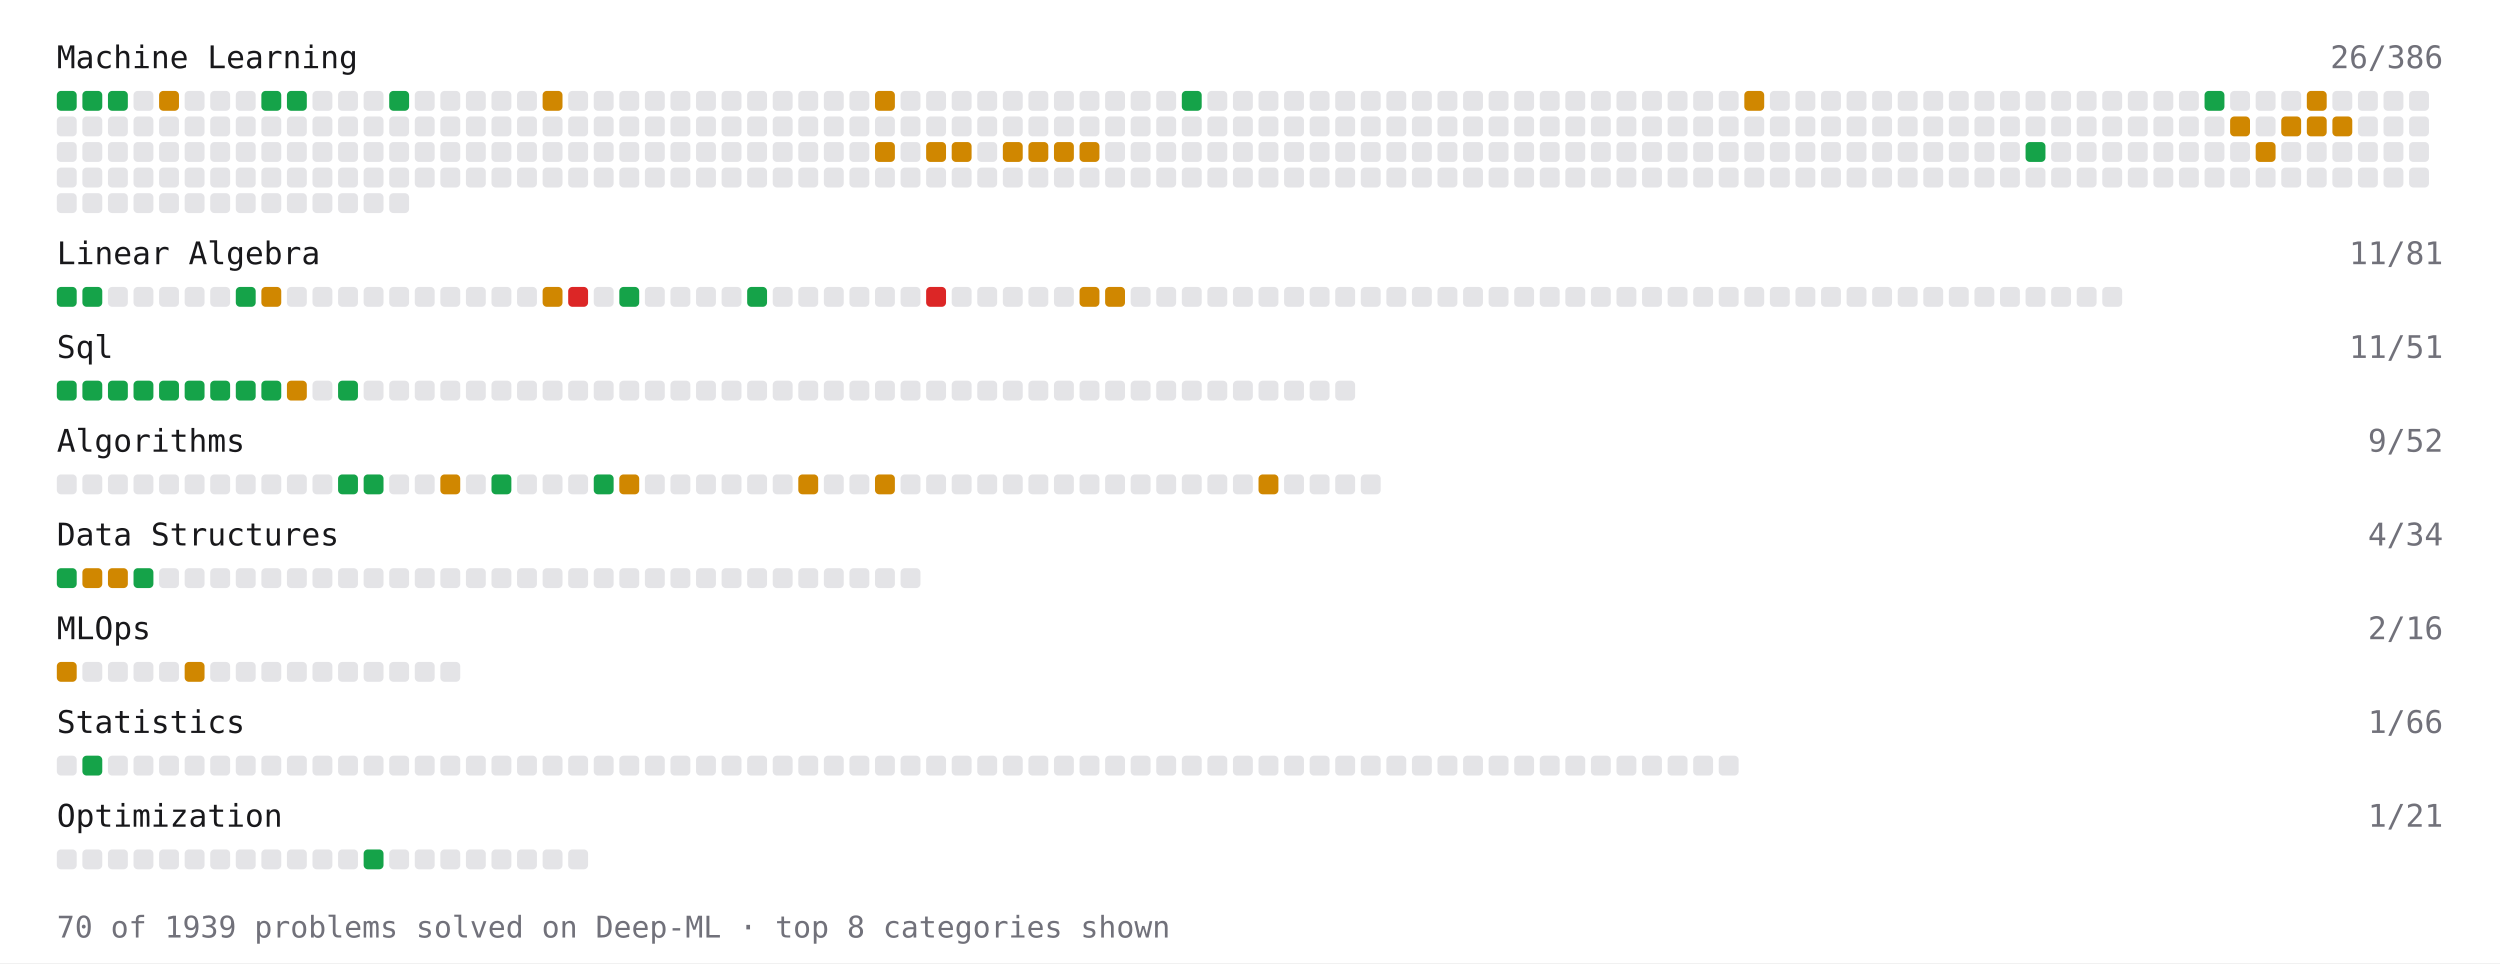
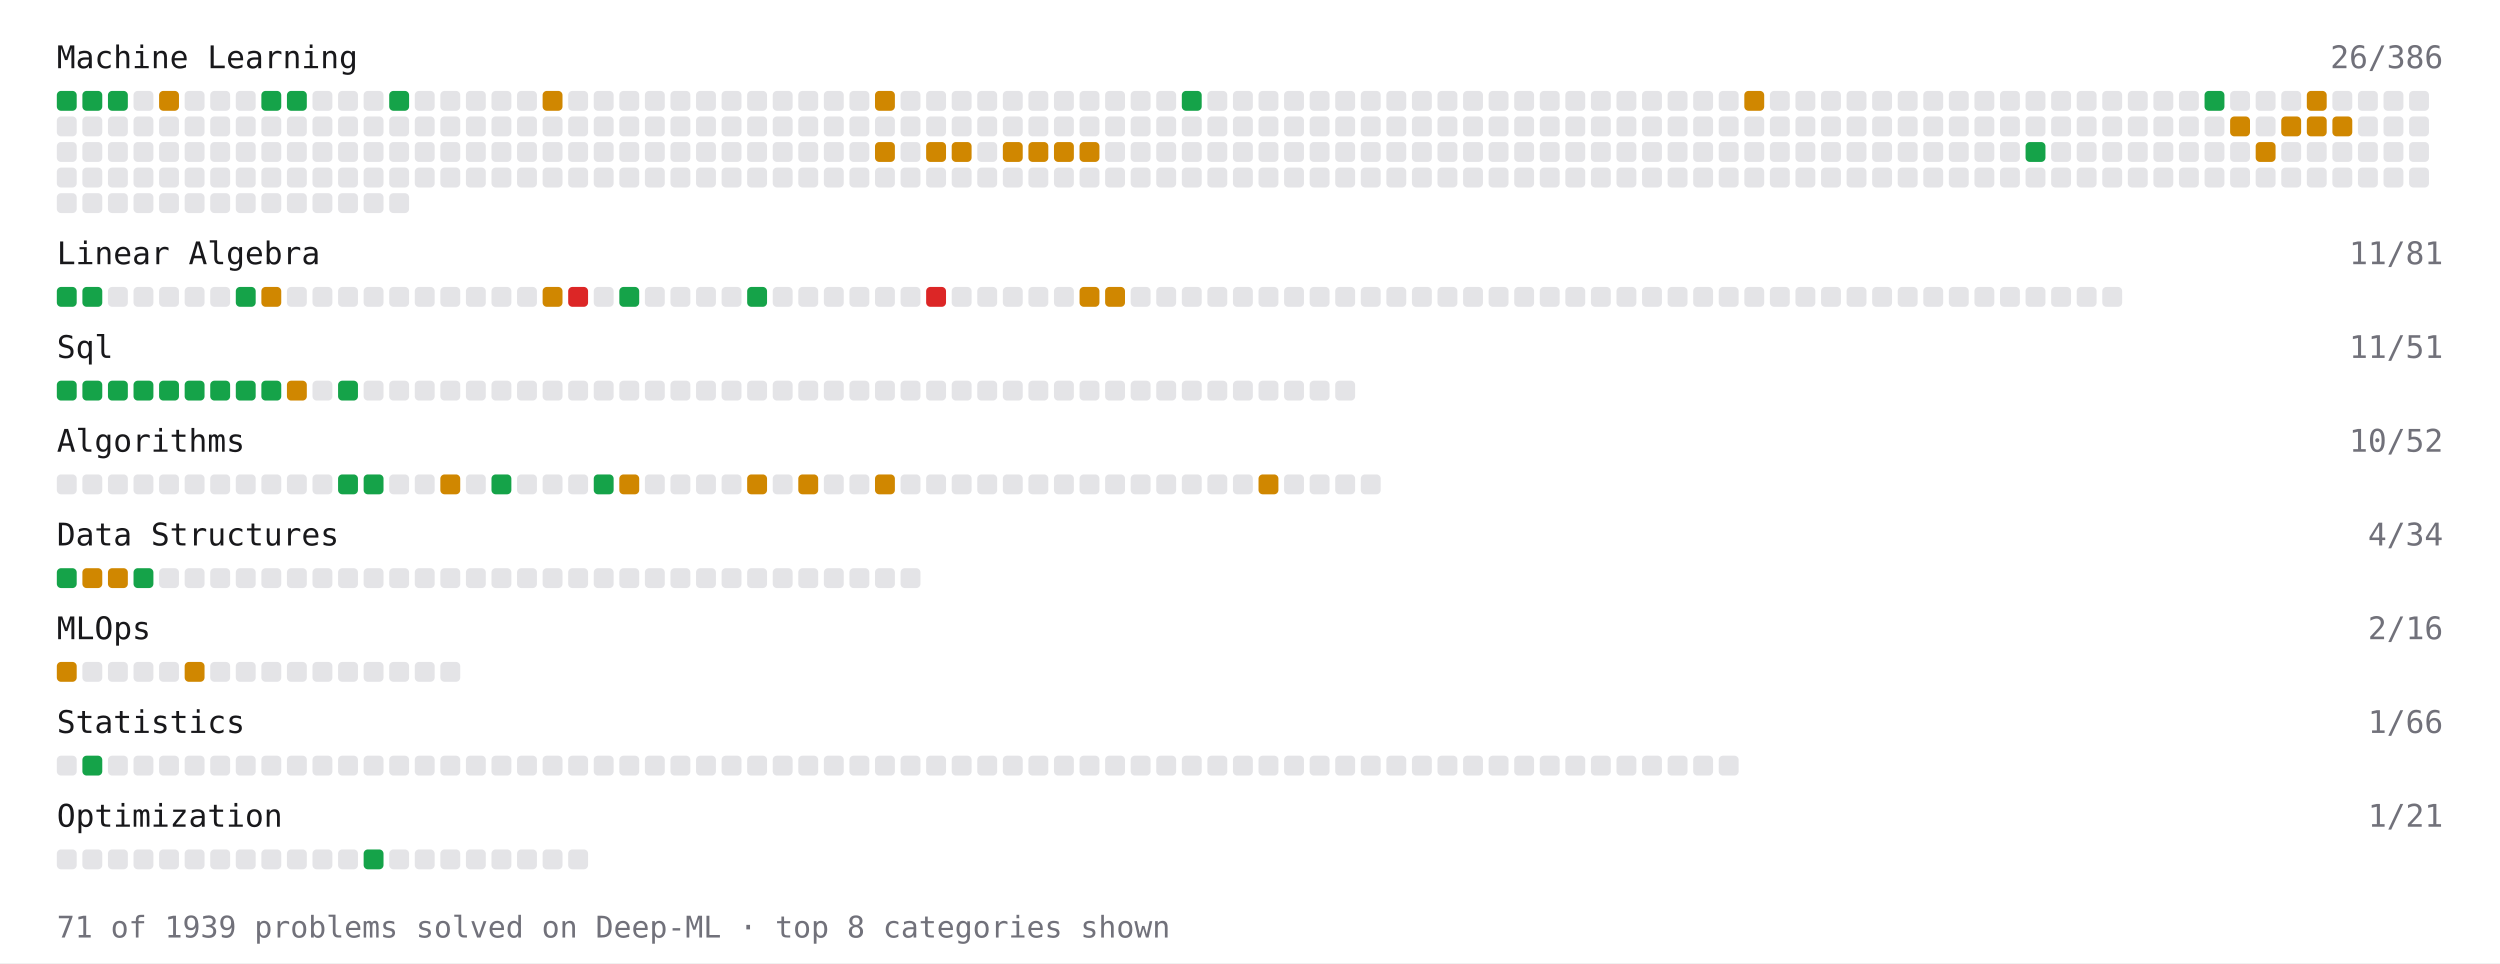
- <svg xmlns="http://www.w3.org/2000/svg" width="880" height="339" viewBox="0 0 880 339" role="img" aria-label="Deep-ML coverage: 70 of 1939 problems solved">
+ <svg xmlns="http://www.w3.org/2000/svg" width="880" height="339" viewBox="0 0 880 339" role="img" aria-label="Deep-ML coverage: 71 of 1939 problems solved">
  <style>
  .bg{fill:#ffffff}.tx{fill:#18181b}.dim{fill:#71717a}.none{fill:#e4e4e7}
  .e{fill:#15a349}.m{fill:#d08700}.h{fill:#dc2626}.u{fill:#a1a1aa}
  @media (prefers-color-scheme:dark){
    .bg{fill:#0b0b0d}.tx{fill:#fafafa}.dim{fill:#8b8b95}.none{fill:#26262b}
    .e{fill:#34d27b}.m{fill:#f5b13d}.h{fill:#f76d6d}.u{fill:#5c5c66}
  }
</style>
  <rect width="880" height="339" class="bg" />
  <text x="20" y="24" class="tx" font-size="11" font-family="ui-monospace,monospace">Machine Learning</text>
  <text x="860" y="24" class="dim" font-size="11" text-anchor="end" font-family="ui-monospace,monospace">26/386</text>
  <rect x="20" y="32" width="7" height="7" rx="1.5" class="e" />
  <rect x="29" y="32" width="7" height="7" rx="1.5" class="e" />
  <rect x="38" y="32" width="7" height="7" rx="1.5" class="e" />
  <rect x="47" y="32" width="7" height="7" rx="1.5" class="none" />
  <rect x="56" y="32" width="7" height="7" rx="1.5" class="m" />
  <rect x="65" y="32" width="7" height="7" rx="1.5" class="none" />
  <rect x="74" y="32" width="7" height="7" rx="1.5" class="none" />
  <rect x="83" y="32" width="7" height="7" rx="1.5" class="none" />
  <rect x="92" y="32" width="7" height="7" rx="1.5" class="e" />
  <rect x="101" y="32" width="7" height="7" rx="1.5" class="e" />
  <rect x="110" y="32" width="7" height="7" rx="1.5" class="none" />
  <rect x="119" y="32" width="7" height="7" rx="1.5" class="none" />
  <rect x="128" y="32" width="7" height="7" rx="1.5" class="none" />
  <rect x="137" y="32" width="7" height="7" rx="1.5" class="e" />
  <rect x="146" y="32" width="7" height="7" rx="1.5" class="none" />
  <rect x="155" y="32" width="7" height="7" rx="1.5" class="none" />
  <rect x="164" y="32" width="7" height="7" rx="1.5" class="none" />
  <rect x="173" y="32" width="7" height="7" rx="1.5" class="none" />
  <rect x="182" y="32" width="7" height="7" rx="1.5" class="none" />
  <rect x="191" y="32" width="7" height="7" rx="1.5" class="m" />
  <rect x="200" y="32" width="7" height="7" rx="1.5" class="none" />
  <rect x="209" y="32" width="7" height="7" rx="1.5" class="none" />
  <rect x="218" y="32" width="7" height="7" rx="1.5" class="none" />
  <rect x="227" y="32" width="7" height="7" rx="1.5" class="none" />
  <rect x="236" y="32" width="7" height="7" rx="1.5" class="none" />
  <rect x="245" y="32" width="7" height="7" rx="1.5" class="none" />
  <rect x="254" y="32" width="7" height="7" rx="1.5" class="none" />
  <rect x="263" y="32" width="7" height="7" rx="1.5" class="none" />
  <rect x="272" y="32" width="7" height="7" rx="1.5" class="none" />
  <rect x="281" y="32" width="7" height="7" rx="1.5" class="none" />
  <rect x="290" y="32" width="7" height="7" rx="1.5" class="none" />
  <rect x="299" y="32" width="7" height="7" rx="1.5" class="none" />
  <rect x="308" y="32" width="7" height="7" rx="1.5" class="m" />
  <rect x="317" y="32" width="7" height="7" rx="1.5" class="none" />
  <rect x="326" y="32" width="7" height="7" rx="1.5" class="none" />
  <rect x="335" y="32" width="7" height="7" rx="1.5" class="none" />
  <rect x="344" y="32" width="7" height="7" rx="1.5" class="none" />
  <rect x="353" y="32" width="7" height="7" rx="1.5" class="none" />
  <rect x="362" y="32" width="7" height="7" rx="1.5" class="none" />
  <rect x="371" y="32" width="7" height="7" rx="1.5" class="none" />
  <rect x="380" y="32" width="7" height="7" rx="1.5" class="none" />
  <rect x="389" y="32" width="7" height="7" rx="1.5" class="none" />
  <rect x="398" y="32" width="7" height="7" rx="1.5" class="none" />
  <rect x="407" y="32" width="7" height="7" rx="1.5" class="none" />
  <rect x="416" y="32" width="7" height="7" rx="1.5" class="e" />
  <rect x="425" y="32" width="7" height="7" rx="1.5" class="none" />
  <rect x="434" y="32" width="7" height="7" rx="1.5" class="none" />
  <rect x="443" y="32" width="7" height="7" rx="1.5" class="none" />
  <rect x="452" y="32" width="7" height="7" rx="1.5" class="none" />
  <rect x="461" y="32" width="7" height="7" rx="1.5" class="none" />
  <rect x="470" y="32" width="7" height="7" rx="1.5" class="none" />
  <rect x="479" y="32" width="7" height="7" rx="1.5" class="none" />
  <rect x="488" y="32" width="7" height="7" rx="1.5" class="none" />
  <rect x="497" y="32" width="7" height="7" rx="1.5" class="none" />
  <rect x="506" y="32" width="7" height="7" rx="1.5" class="none" />
  <rect x="515" y="32" width="7" height="7" rx="1.5" class="none" />
  <rect x="524" y="32" width="7" height="7" rx="1.5" class="none" />
  <rect x="533" y="32" width="7" height="7" rx="1.5" class="none" />
  <rect x="542" y="32" width="7" height="7" rx="1.5" class="none" />
  <rect x="551" y="32" width="7" height="7" rx="1.5" class="none" />
  <rect x="560" y="32" width="7" height="7" rx="1.5" class="none" />
  <rect x="569" y="32" width="7" height="7" rx="1.5" class="none" />
  <rect x="578" y="32" width="7" height="7" rx="1.5" class="none" />
  <rect x="587" y="32" width="7" height="7" rx="1.5" class="none" />
  <rect x="596" y="32" width="7" height="7" rx="1.5" class="none" />
  <rect x="605" y="32" width="7" height="7" rx="1.5" class="none" />
  <rect x="614" y="32" width="7" height="7" rx="1.5" class="m" />
  <rect x="623" y="32" width="7" height="7" rx="1.5" class="none" />
  <rect x="632" y="32" width="7" height="7" rx="1.5" class="none" />
  <rect x="641" y="32" width="7" height="7" rx="1.5" class="none" />
  <rect x="650" y="32" width="7" height="7" rx="1.5" class="none" />
  <rect x="659" y="32" width="7" height="7" rx="1.5" class="none" />
  <rect x="668" y="32" width="7" height="7" rx="1.5" class="none" />
  <rect x="677" y="32" width="7" height="7" rx="1.5" class="none" />
  <rect x="686" y="32" width="7" height="7" rx="1.5" class="none" />
  <rect x="695" y="32" width="7" height="7" rx="1.5" class="none" />
  <rect x="704" y="32" width="7" height="7" rx="1.5" class="none" />
  <rect x="713" y="32" width="7" height="7" rx="1.5" class="none" />
  <rect x="722" y="32" width="7" height="7" rx="1.5" class="none" />
  <rect x="731" y="32" width="7" height="7" rx="1.5" class="none" />
  <rect x="740" y="32" width="7" height="7" rx="1.5" class="none" />
  <rect x="749" y="32" width="7" height="7" rx="1.5" class="none" />
  <rect x="758" y="32" width="7" height="7" rx="1.5" class="none" />
  <rect x="767" y="32" width="7" height="7" rx="1.5" class="none" />
  <rect x="776" y="32" width="7" height="7" rx="1.5" class="e" />
  <rect x="785" y="32" width="7" height="7" rx="1.5" class="none" />
  <rect x="794" y="32" width="7" height="7" rx="1.5" class="none" />
  <rect x="803" y="32" width="7" height="7" rx="1.5" class="none" />
  <rect x="812" y="32" width="7" height="7" rx="1.5" class="m" />
  <rect x="821" y="32" width="7" height="7" rx="1.5" class="none" />
  <rect x="830" y="32" width="7" height="7" rx="1.5" class="none" />
  <rect x="839" y="32" width="7" height="7" rx="1.5" class="none" />
  <rect x="848" y="32" width="7" height="7" rx="1.5" class="none" />
  <rect x="20" y="41" width="7" height="7" rx="1.5" class="none" />
  <rect x="29" y="41" width="7" height="7" rx="1.5" class="none" />
  <rect x="38" y="41" width="7" height="7" rx="1.5" class="none" />
  <rect x="47" y="41" width="7" height="7" rx="1.5" class="none" />
  <rect x="56" y="41" width="7" height="7" rx="1.5" class="none" />
  <rect x="65" y="41" width="7" height="7" rx="1.5" class="none" />
  <rect x="74" y="41" width="7" height="7" rx="1.5" class="none" />
  <rect x="83" y="41" width="7" height="7" rx="1.5" class="none" />
  <rect x="92" y="41" width="7" height="7" rx="1.5" class="none" />
  <rect x="101" y="41" width="7" height="7" rx="1.5" class="none" />
  <rect x="110" y="41" width="7" height="7" rx="1.5" class="none" />
  <rect x="119" y="41" width="7" height="7" rx="1.5" class="none" />
  <rect x="128" y="41" width="7" height="7" rx="1.5" class="none" />
  <rect x="137" y="41" width="7" height="7" rx="1.5" class="none" />
  <rect x="146" y="41" width="7" height="7" rx="1.5" class="none" />
  <rect x="155" y="41" width="7" height="7" rx="1.5" class="none" />
  <rect x="164" y="41" width="7" height="7" rx="1.5" class="none" />
  <rect x="173" y="41" width="7" height="7" rx="1.5" class="none" />
  <rect x="182" y="41" width="7" height="7" rx="1.5" class="none" />
  <rect x="191" y="41" width="7" height="7" rx="1.5" class="none" />
  <rect x="200" y="41" width="7" height="7" rx="1.5" class="none" />
  <rect x="209" y="41" width="7" height="7" rx="1.5" class="none" />
  <rect x="218" y="41" width="7" height="7" rx="1.5" class="none" />
  <rect x="227" y="41" width="7" height="7" rx="1.5" class="none" />
  <rect x="236" y="41" width="7" height="7" rx="1.5" class="none" />
  <rect x="245" y="41" width="7" height="7" rx="1.5" class="none" />
  <rect x="254" y="41" width="7" height="7" rx="1.5" class="none" />
  <rect x="263" y="41" width="7" height="7" rx="1.5" class="none" />
  <rect x="272" y="41" width="7" height="7" rx="1.5" class="none" />
  <rect x="281" y="41" width="7" height="7" rx="1.5" class="none" />
  <rect x="290" y="41" width="7" height="7" rx="1.5" class="none" />
  <rect x="299" y="41" width="7" height="7" rx="1.5" class="none" />
  <rect x="308" y="41" width="7" height="7" rx="1.5" class="none" />
  <rect x="317" y="41" width="7" height="7" rx="1.5" class="none" />
  <rect x="326" y="41" width="7" height="7" rx="1.5" class="none" />
  <rect x="335" y="41" width="7" height="7" rx="1.5" class="none" />
  <rect x="344" y="41" width="7" height="7" rx="1.5" class="none" />
  <rect x="353" y="41" width="7" height="7" rx="1.5" class="none" />
  <rect x="362" y="41" width="7" height="7" rx="1.5" class="none" />
  <rect x="371" y="41" width="7" height="7" rx="1.5" class="none" />
  <rect x="380" y="41" width="7" height="7" rx="1.5" class="none" />
  <rect x="389" y="41" width="7" height="7" rx="1.5" class="none" />
  <rect x="398" y="41" width="7" height="7" rx="1.5" class="none" />
  <rect x="407" y="41" width="7" height="7" rx="1.5" class="none" />
  <rect x="416" y="41" width="7" height="7" rx="1.5" class="none" />
  <rect x="425" y="41" width="7" height="7" rx="1.5" class="none" />
  <rect x="434" y="41" width="7" height="7" rx="1.5" class="none" />
  <rect x="443" y="41" width="7" height="7" rx="1.5" class="none" />
  <rect x="452" y="41" width="7" height="7" rx="1.5" class="none" />
  <rect x="461" y="41" width="7" height="7" rx="1.5" class="none" />
  <rect x="470" y="41" width="7" height="7" rx="1.5" class="none" />
  <rect x="479" y="41" width="7" height="7" rx="1.5" class="none" />
  <rect x="488" y="41" width="7" height="7" rx="1.5" class="none" />
  <rect x="497" y="41" width="7" height="7" rx="1.5" class="none" />
  <rect x="506" y="41" width="7" height="7" rx="1.5" class="none" />
  <rect x="515" y="41" width="7" height="7" rx="1.5" class="none" />
  <rect x="524" y="41" width="7" height="7" rx="1.5" class="none" />
  <rect x="533" y="41" width="7" height="7" rx="1.5" class="none" />
  <rect x="542" y="41" width="7" height="7" rx="1.5" class="none" />
  <rect x="551" y="41" width="7" height="7" rx="1.5" class="none" />
  <rect x="560" y="41" width="7" height="7" rx="1.5" class="none" />
  <rect x="569" y="41" width="7" height="7" rx="1.5" class="none" />
  <rect x="578" y="41" width="7" height="7" rx="1.5" class="none" />
  <rect x="587" y="41" width="7" height="7" rx="1.5" class="none" />
  <rect x="596" y="41" width="7" height="7" rx="1.5" class="none" />
  <rect x="605" y="41" width="7" height="7" rx="1.5" class="none" />
  <rect x="614" y="41" width="7" height="7" rx="1.5" class="none" />
  <rect x="623" y="41" width="7" height="7" rx="1.5" class="none" />
  <rect x="632" y="41" width="7" height="7" rx="1.5" class="none" />
  <rect x="641" y="41" width="7" height="7" rx="1.5" class="none" />
  <rect x="650" y="41" width="7" height="7" rx="1.5" class="none" />
  <rect x="659" y="41" width="7" height="7" rx="1.5" class="none" />
  <rect x="668" y="41" width="7" height="7" rx="1.5" class="none" />
  <rect x="677" y="41" width="7" height="7" rx="1.5" class="none" />
  <rect x="686" y="41" width="7" height="7" rx="1.5" class="none" />
  <rect x="695" y="41" width="7" height="7" rx="1.5" class="none" />
  <rect x="704" y="41" width="7" height="7" rx="1.5" class="none" />
  <rect x="713" y="41" width="7" height="7" rx="1.5" class="none" />
  <rect x="722" y="41" width="7" height="7" rx="1.5" class="none" />
  <rect x="731" y="41" width="7" height="7" rx="1.5" class="none" />
  <rect x="740" y="41" width="7" height="7" rx="1.5" class="none" />
  <rect x="749" y="41" width="7" height="7" rx="1.5" class="none" />
  <rect x="758" y="41" width="7" height="7" rx="1.5" class="none" />
  <rect x="767" y="41" width="7" height="7" rx="1.5" class="none" />
  <rect x="776" y="41" width="7" height="7" rx="1.5" class="none" />
  <rect x="785" y="41" width="7" height="7" rx="1.5" class="m" />
  <rect x="794" y="41" width="7" height="7" rx="1.5" class="none" />
  <rect x="803" y="41" width="7" height="7" rx="1.5" class="m" />
  <rect x="812" y="41" width="7" height="7" rx="1.5" class="m" />
  <rect x="821" y="41" width="7" height="7" rx="1.5" class="m" />
  <rect x="830" y="41" width="7" height="7" rx="1.5" class="none" />
  <rect x="839" y="41" width="7" height="7" rx="1.5" class="none" />
  <rect x="848" y="41" width="7" height="7" rx="1.5" class="none" />
  <rect x="20" y="50" width="7" height="7" rx="1.5" class="none" />
  <rect x="29" y="50" width="7" height="7" rx="1.5" class="none" />
  <rect x="38" y="50" width="7" height="7" rx="1.5" class="none" />
  <rect x="47" y="50" width="7" height="7" rx="1.5" class="none" />
  <rect x="56" y="50" width="7" height="7" rx="1.5" class="none" />
  <rect x="65" y="50" width="7" height="7" rx="1.5" class="none" />
  <rect x="74" y="50" width="7" height="7" rx="1.5" class="none" />
  <rect x="83" y="50" width="7" height="7" rx="1.5" class="none" />
  <rect x="92" y="50" width="7" height="7" rx="1.5" class="none" />
  <rect x="101" y="50" width="7" height="7" rx="1.5" class="none" />
  <rect x="110" y="50" width="7" height="7" rx="1.5" class="none" />
  <rect x="119" y="50" width="7" height="7" rx="1.5" class="none" />
  <rect x="128" y="50" width="7" height="7" rx="1.5" class="none" />
  <rect x="137" y="50" width="7" height="7" rx="1.5" class="none" />
  <rect x="146" y="50" width="7" height="7" rx="1.5" class="none" />
  <rect x="155" y="50" width="7" height="7" rx="1.5" class="none" />
  <rect x="164" y="50" width="7" height="7" rx="1.5" class="none" />
  <rect x="173" y="50" width="7" height="7" rx="1.5" class="none" />
  <rect x="182" y="50" width="7" height="7" rx="1.5" class="none" />
  <rect x="191" y="50" width="7" height="7" rx="1.5" class="none" />
  <rect x="200" y="50" width="7" height="7" rx="1.5" class="none" />
  <rect x="209" y="50" width="7" height="7" rx="1.5" class="none" />
  <rect x="218" y="50" width="7" height="7" rx="1.5" class="none" />
  <rect x="227" y="50" width="7" height="7" rx="1.5" class="none" />
  <rect x="236" y="50" width="7" height="7" rx="1.5" class="none" />
  <rect x="245" y="50" width="7" height="7" rx="1.5" class="none" />
  <rect x="254" y="50" width="7" height="7" rx="1.5" class="none" />
  <rect x="263" y="50" width="7" height="7" rx="1.5" class="none" />
  <rect x="272" y="50" width="7" height="7" rx="1.5" class="none" />
  <rect x="281" y="50" width="7" height="7" rx="1.5" class="none" />
  <rect x="290" y="50" width="7" height="7" rx="1.5" class="none" />
  <rect x="299" y="50" width="7" height="7" rx="1.5" class="none" />
  <rect x="308" y="50" width="7" height="7" rx="1.5" class="m" />
  <rect x="317" y="50" width="7" height="7" rx="1.5" class="none" />
  <rect x="326" y="50" width="7" height="7" rx="1.5" class="m" />
  <rect x="335" y="50" width="7" height="7" rx="1.5" class="m" />
  <rect x="344" y="50" width="7" height="7" rx="1.5" class="none" />
  <rect x="353" y="50" width="7" height="7" rx="1.5" class="m" />
  <rect x="362" y="50" width="7" height="7" rx="1.5" class="m" />
  <rect x="371" y="50" width="7" height="7" rx="1.5" class="m" />
  <rect x="380" y="50" width="7" height="7" rx="1.5" class="m" />
  <rect x="389" y="50" width="7" height="7" rx="1.5" class="none" />
  <rect x="398" y="50" width="7" height="7" rx="1.5" class="none" />
  <rect x="407" y="50" width="7" height="7" rx="1.5" class="none" />
  <rect x="416" y="50" width="7" height="7" rx="1.5" class="none" />
  <rect x="425" y="50" width="7" height="7" rx="1.5" class="none" />
  <rect x="434" y="50" width="7" height="7" rx="1.5" class="none" />
  <rect x="443" y="50" width="7" height="7" rx="1.5" class="none" />
  <rect x="452" y="50" width="7" height="7" rx="1.5" class="none" />
  <rect x="461" y="50" width="7" height="7" rx="1.5" class="none" />
  <rect x="470" y="50" width="7" height="7" rx="1.5" class="none" />
  <rect x="479" y="50" width="7" height="7" rx="1.5" class="none" />
  <rect x="488" y="50" width="7" height="7" rx="1.5" class="none" />
  <rect x="497" y="50" width="7" height="7" rx="1.5" class="none" />
  <rect x="506" y="50" width="7" height="7" rx="1.5" class="none" />
  <rect x="515" y="50" width="7" height="7" rx="1.5" class="none" />
  <rect x="524" y="50" width="7" height="7" rx="1.5" class="none" />
  <rect x="533" y="50" width="7" height="7" rx="1.5" class="none" />
  <rect x="542" y="50" width="7" height="7" rx="1.5" class="none" />
  <rect x="551" y="50" width="7" height="7" rx="1.5" class="none" />
  <rect x="560" y="50" width="7" height="7" rx="1.5" class="none" />
  <rect x="569" y="50" width="7" height="7" rx="1.5" class="none" />
  <rect x="578" y="50" width="7" height="7" rx="1.5" class="none" />
  <rect x="587" y="50" width="7" height="7" rx="1.5" class="none" />
  <rect x="596" y="50" width="7" height="7" rx="1.5" class="none" />
  <rect x="605" y="50" width="7" height="7" rx="1.5" class="none" />
  <rect x="614" y="50" width="7" height="7" rx="1.5" class="none" />
  <rect x="623" y="50" width="7" height="7" rx="1.5" class="none" />
  <rect x="632" y="50" width="7" height="7" rx="1.5" class="none" />
  <rect x="641" y="50" width="7" height="7" rx="1.5" class="none" />
  <rect x="650" y="50" width="7" height="7" rx="1.5" class="none" />
  <rect x="659" y="50" width="7" height="7" rx="1.5" class="none" />
  <rect x="668" y="50" width="7" height="7" rx="1.5" class="none" />
  <rect x="677" y="50" width="7" height="7" rx="1.5" class="none" />
  <rect x="686" y="50" width="7" height="7" rx="1.5" class="none" />
  <rect x="695" y="50" width="7" height="7" rx="1.5" class="none" />
  <rect x="704" y="50" width="7" height="7" rx="1.5" class="none" />
  <rect x="713" y="50" width="7" height="7" rx="1.5" class="e" />
  <rect x="722" y="50" width="7" height="7" rx="1.5" class="none" />
  <rect x="731" y="50" width="7" height="7" rx="1.5" class="none" />
  <rect x="740" y="50" width="7" height="7" rx="1.5" class="none" />
  <rect x="749" y="50" width="7" height="7" rx="1.5" class="none" />
  <rect x="758" y="50" width="7" height="7" rx="1.5" class="none" />
  <rect x="767" y="50" width="7" height="7" rx="1.5" class="none" />
  <rect x="776" y="50" width="7" height="7" rx="1.5" class="none" />
  <rect x="785" y="50" width="7" height="7" rx="1.5" class="none" />
  <rect x="794" y="50" width="7" height="7" rx="1.5" class="m" />
  <rect x="803" y="50" width="7" height="7" rx="1.5" class="none" />
  <rect x="812" y="50" width="7" height="7" rx="1.5" class="none" />
  <rect x="821" y="50" width="7" height="7" rx="1.5" class="none" />
  <rect x="830" y="50" width="7" height="7" rx="1.5" class="none" />
  <rect x="839" y="50" width="7" height="7" rx="1.5" class="none" />
  <rect x="848" y="50" width="7" height="7" rx="1.5" class="none" />
  <rect x="20" y="59" width="7" height="7" rx="1.5" class="none" />
  <rect x="29" y="59" width="7" height="7" rx="1.5" class="none" />
  <rect x="38" y="59" width="7" height="7" rx="1.5" class="none" />
  <rect x="47" y="59" width="7" height="7" rx="1.5" class="none" />
  <rect x="56" y="59" width="7" height="7" rx="1.5" class="none" />
  <rect x="65" y="59" width="7" height="7" rx="1.5" class="none" />
  <rect x="74" y="59" width="7" height="7" rx="1.5" class="none" />
  <rect x="83" y="59" width="7" height="7" rx="1.5" class="none" />
  <rect x="92" y="59" width="7" height="7" rx="1.5" class="none" />
  <rect x="101" y="59" width="7" height="7" rx="1.5" class="none" />
  <rect x="110" y="59" width="7" height="7" rx="1.5" class="none" />
  <rect x="119" y="59" width="7" height="7" rx="1.5" class="none" />
  <rect x="128" y="59" width="7" height="7" rx="1.5" class="none" />
  <rect x="137" y="59" width="7" height="7" rx="1.5" class="none" />
  <rect x="146" y="59" width="7" height="7" rx="1.5" class="none" />
  <rect x="155" y="59" width="7" height="7" rx="1.5" class="none" />
  <rect x="164" y="59" width="7" height="7" rx="1.5" class="none" />
  <rect x="173" y="59" width="7" height="7" rx="1.5" class="none" />
  <rect x="182" y="59" width="7" height="7" rx="1.5" class="none" />
  <rect x="191" y="59" width="7" height="7" rx="1.5" class="none" />
  <rect x="200" y="59" width="7" height="7" rx="1.5" class="none" />
  <rect x="209" y="59" width="7" height="7" rx="1.5" class="none" />
  <rect x="218" y="59" width="7" height="7" rx="1.5" class="none" />
  <rect x="227" y="59" width="7" height="7" rx="1.5" class="none" />
  <rect x="236" y="59" width="7" height="7" rx="1.5" class="none" />
  <rect x="245" y="59" width="7" height="7" rx="1.5" class="none" />
  <rect x="254" y="59" width="7" height="7" rx="1.5" class="none" />
  <rect x="263" y="59" width="7" height="7" rx="1.5" class="none" />
  <rect x="272" y="59" width="7" height="7" rx="1.5" class="none" />
  <rect x="281" y="59" width="7" height="7" rx="1.5" class="none" />
  <rect x="290" y="59" width="7" height="7" rx="1.5" class="none" />
  <rect x="299" y="59" width="7" height="7" rx="1.5" class="none" />
  <rect x="308" y="59" width="7" height="7" rx="1.5" class="none" />
  <rect x="317" y="59" width="7" height="7" rx="1.5" class="none" />
  <rect x="326" y="59" width="7" height="7" rx="1.5" class="none" />
  <rect x="335" y="59" width="7" height="7" rx="1.5" class="none" />
  <rect x="344" y="59" width="7" height="7" rx="1.5" class="none" />
  <rect x="353" y="59" width="7" height="7" rx="1.5" class="none" />
  <rect x="362" y="59" width="7" height="7" rx="1.5" class="none" />
  <rect x="371" y="59" width="7" height="7" rx="1.5" class="none" />
  <rect x="380" y="59" width="7" height="7" rx="1.5" class="none" />
  <rect x="389" y="59" width="7" height="7" rx="1.5" class="none" />
  <rect x="398" y="59" width="7" height="7" rx="1.5" class="none" />
  <rect x="407" y="59" width="7" height="7" rx="1.5" class="none" />
  <rect x="416" y="59" width="7" height="7" rx="1.5" class="none" />
  <rect x="425" y="59" width="7" height="7" rx="1.5" class="none" />
  <rect x="434" y="59" width="7" height="7" rx="1.5" class="none" />
  <rect x="443" y="59" width="7" height="7" rx="1.5" class="none" />
  <rect x="452" y="59" width="7" height="7" rx="1.5" class="none" />
  <rect x="461" y="59" width="7" height="7" rx="1.5" class="none" />
  <rect x="470" y="59" width="7" height="7" rx="1.5" class="none" />
  <rect x="479" y="59" width="7" height="7" rx="1.5" class="none" />
  <rect x="488" y="59" width="7" height="7" rx="1.5" class="none" />
  <rect x="497" y="59" width="7" height="7" rx="1.5" class="none" />
  <rect x="506" y="59" width="7" height="7" rx="1.5" class="none" />
  <rect x="515" y="59" width="7" height="7" rx="1.5" class="none" />
  <rect x="524" y="59" width="7" height="7" rx="1.5" class="none" />
  <rect x="533" y="59" width="7" height="7" rx="1.5" class="none" />
  <rect x="542" y="59" width="7" height="7" rx="1.5" class="none" />
  <rect x="551" y="59" width="7" height="7" rx="1.5" class="none" />
  <rect x="560" y="59" width="7" height="7" rx="1.5" class="none" />
  <rect x="569" y="59" width="7" height="7" rx="1.5" class="none" />
  <rect x="578" y="59" width="7" height="7" rx="1.5" class="none" />
  <rect x="587" y="59" width="7" height="7" rx="1.5" class="none" />
  <rect x="596" y="59" width="7" height="7" rx="1.5" class="none" />
  <rect x="605" y="59" width="7" height="7" rx="1.5" class="none" />
  <rect x="614" y="59" width="7" height="7" rx="1.5" class="none" />
  <rect x="623" y="59" width="7" height="7" rx="1.5" class="none" />
  <rect x="632" y="59" width="7" height="7" rx="1.5" class="none" />
  <rect x="641" y="59" width="7" height="7" rx="1.5" class="none" />
  <rect x="650" y="59" width="7" height="7" rx="1.5" class="none" />
  <rect x="659" y="59" width="7" height="7" rx="1.5" class="none" />
  <rect x="668" y="59" width="7" height="7" rx="1.5" class="none" />
  <rect x="677" y="59" width="7" height="7" rx="1.5" class="none" />
  <rect x="686" y="59" width="7" height="7" rx="1.5" class="none" />
  <rect x="695" y="59" width="7" height="7" rx="1.5" class="none" />
  <rect x="704" y="59" width="7" height="7" rx="1.5" class="none" />
  <rect x="713" y="59" width="7" height="7" rx="1.5" class="none" />
  <rect x="722" y="59" width="7" height="7" rx="1.5" class="none" />
  <rect x="731" y="59" width="7" height="7" rx="1.5" class="none" />
  <rect x="740" y="59" width="7" height="7" rx="1.5" class="none" />
  <rect x="749" y="59" width="7" height="7" rx="1.5" class="none" />
  <rect x="758" y="59" width="7" height="7" rx="1.5" class="none" />
  <rect x="767" y="59" width="7" height="7" rx="1.5" class="none" />
  <rect x="776" y="59" width="7" height="7" rx="1.5" class="none" />
  <rect x="785" y="59" width="7" height="7" rx="1.5" class="none" />
  <rect x="794" y="59" width="7" height="7" rx="1.5" class="none" />
  <rect x="803" y="59" width="7" height="7" rx="1.5" class="none" />
  <rect x="812" y="59" width="7" height="7" rx="1.5" class="none" />
  <rect x="821" y="59" width="7" height="7" rx="1.5" class="none" />
  <rect x="830" y="59" width="7" height="7" rx="1.5" class="none" />
  <rect x="839" y="59" width="7" height="7" rx="1.5" class="none" />
  <rect x="848" y="59" width="7" height="7" rx="1.5" class="none" />
  <rect x="20" y="68" width="7" height="7" rx="1.5" class="none" />
  <rect x="29" y="68" width="7" height="7" rx="1.5" class="none" />
  <rect x="38" y="68" width="7" height="7" rx="1.5" class="none" />
  <rect x="47" y="68" width="7" height="7" rx="1.5" class="none" />
  <rect x="56" y="68" width="7" height="7" rx="1.5" class="none" />
  <rect x="65" y="68" width="7" height="7" rx="1.5" class="none" />
  <rect x="74" y="68" width="7" height="7" rx="1.5" class="none" />
  <rect x="83" y="68" width="7" height="7" rx="1.5" class="none" />
  <rect x="92" y="68" width="7" height="7" rx="1.5" class="none" />
  <rect x="101" y="68" width="7" height="7" rx="1.5" class="none" />
  <rect x="110" y="68" width="7" height="7" rx="1.5" class="none" />
  <rect x="119" y="68" width="7" height="7" rx="1.5" class="none" />
  <rect x="128" y="68" width="7" height="7" rx="1.5" class="none" />
  <rect x="137" y="68" width="7" height="7" rx="1.5" class="none" />
  <text x="20" y="93" class="tx" font-size="11" font-family="ui-monospace,monospace">Linear Algebra</text>
  <text x="860" y="93" class="dim" font-size="11" text-anchor="end" font-family="ui-monospace,monospace">11/81</text>
  <rect x="20" y="101" width="7" height="7" rx="1.5" class="e" />
  <rect x="29" y="101" width="7" height="7" rx="1.5" class="e" />
  <rect x="38" y="101" width="7" height="7" rx="1.5" class="none" />
  <rect x="47" y="101" width="7" height="7" rx="1.5" class="none" />
  <rect x="56" y="101" width="7" height="7" rx="1.5" class="none" />
  <rect x="65" y="101" width="7" height="7" rx="1.5" class="none" />
  <rect x="74" y="101" width="7" height="7" rx="1.5" class="none" />
  <rect x="83" y="101" width="7" height="7" rx="1.5" class="e" />
  <rect x="92" y="101" width="7" height="7" rx="1.5" class="m" />
  <rect x="101" y="101" width="7" height="7" rx="1.5" class="none" />
  <rect x="110" y="101" width="7" height="7" rx="1.5" class="none" />
  <rect x="119" y="101" width="7" height="7" rx="1.5" class="none" />
  <rect x="128" y="101" width="7" height="7" rx="1.5" class="none" />
  <rect x="137" y="101" width="7" height="7" rx="1.5" class="none" />
  <rect x="146" y="101" width="7" height="7" rx="1.5" class="none" />
  <rect x="155" y="101" width="7" height="7" rx="1.5" class="none" />
  <rect x="164" y="101" width="7" height="7" rx="1.5" class="none" />
  <rect x="173" y="101" width="7" height="7" rx="1.5" class="none" />
  <rect x="182" y="101" width="7" height="7" rx="1.5" class="none" />
  <rect x="191" y="101" width="7" height="7" rx="1.5" class="m" />
  <rect x="200" y="101" width="7" height="7" rx="1.5" class="h" />
  <rect x="209" y="101" width="7" height="7" rx="1.5" class="none" />
  <rect x="218" y="101" width="7" height="7" rx="1.5" class="e" />
  <rect x="227" y="101" width="7" height="7" rx="1.5" class="none" />
  <rect x="236" y="101" width="7" height="7" rx="1.5" class="none" />
  <rect x="245" y="101" width="7" height="7" rx="1.5" class="none" />
  <rect x="254" y="101" width="7" height="7" rx="1.5" class="none" />
  <rect x="263" y="101" width="7" height="7" rx="1.5" class="e" />
  <rect x="272" y="101" width="7" height="7" rx="1.5" class="none" />
  <rect x="281" y="101" width="7" height="7" rx="1.5" class="none" />
  <rect x="290" y="101" width="7" height="7" rx="1.5" class="none" />
  <rect x="299" y="101" width="7" height="7" rx="1.5" class="none" />
  <rect x="308" y="101" width="7" height="7" rx="1.5" class="none" />
  <rect x="317" y="101" width="7" height="7" rx="1.5" class="none" />
  <rect x="326" y="101" width="7" height="7" rx="1.5" class="h" />
  <rect x="335" y="101" width="7" height="7" rx="1.5" class="none" />
  <rect x="344" y="101" width="7" height="7" rx="1.5" class="none" />
  <rect x="353" y="101" width="7" height="7" rx="1.5" class="none" />
  <rect x="362" y="101" width="7" height="7" rx="1.5" class="none" />
  <rect x="371" y="101" width="7" height="7" rx="1.5" class="none" />
  <rect x="380" y="101" width="7" height="7" rx="1.5" class="m" />
  <rect x="389" y="101" width="7" height="7" rx="1.5" class="m" />
  <rect x="398" y="101" width="7" height="7" rx="1.5" class="none" />
  <rect x="407" y="101" width="7" height="7" rx="1.5" class="none" />
  <rect x="416" y="101" width="7" height="7" rx="1.5" class="none" />
  <rect x="425" y="101" width="7" height="7" rx="1.5" class="none" />
  <rect x="434" y="101" width="7" height="7" rx="1.5" class="none" />
  <rect x="443" y="101" width="7" height="7" rx="1.5" class="none" />
  <rect x="452" y="101" width="7" height="7" rx="1.5" class="none" />
  <rect x="461" y="101" width="7" height="7" rx="1.5" class="none" />
  <rect x="470" y="101" width="7" height="7" rx="1.5" class="none" />
  <rect x="479" y="101" width="7" height="7" rx="1.5" class="none" />
  <rect x="488" y="101" width="7" height="7" rx="1.5" class="none" />
  <rect x="497" y="101" width="7" height="7" rx="1.5" class="none" />
  <rect x="506" y="101" width="7" height="7" rx="1.5" class="none" />
  <rect x="515" y="101" width="7" height="7" rx="1.5" class="none" />
  <rect x="524" y="101" width="7" height="7" rx="1.5" class="none" />
  <rect x="533" y="101" width="7" height="7" rx="1.5" class="none" />
  <rect x="542" y="101" width="7" height="7" rx="1.5" class="none" />
  <rect x="551" y="101" width="7" height="7" rx="1.5" class="none" />
  <rect x="560" y="101" width="7" height="7" rx="1.5" class="none" />
  <rect x="569" y="101" width="7" height="7" rx="1.5" class="none" />
  <rect x="578" y="101" width="7" height="7" rx="1.5" class="none" />
  <rect x="587" y="101" width="7" height="7" rx="1.5" class="none" />
  <rect x="596" y="101" width="7" height="7" rx="1.5" class="none" />
  <rect x="605" y="101" width="7" height="7" rx="1.5" class="none" />
  <rect x="614" y="101" width="7" height="7" rx="1.5" class="none" />
  <rect x="623" y="101" width="7" height="7" rx="1.5" class="none" />
  <rect x="632" y="101" width="7" height="7" rx="1.5" class="none" />
  <rect x="641" y="101" width="7" height="7" rx="1.5" class="none" />
  <rect x="650" y="101" width="7" height="7" rx="1.5" class="none" />
  <rect x="659" y="101" width="7" height="7" rx="1.5" class="none" />
  <rect x="668" y="101" width="7" height="7" rx="1.5" class="none" />
  <rect x="677" y="101" width="7" height="7" rx="1.5" class="none" />
  <rect x="686" y="101" width="7" height="7" rx="1.5" class="none" />
  <rect x="695" y="101" width="7" height="7" rx="1.5" class="none" />
  <rect x="704" y="101" width="7" height="7" rx="1.5" class="none" />
  <rect x="713" y="101" width="7" height="7" rx="1.5" class="none" />
  <rect x="722" y="101" width="7" height="7" rx="1.5" class="none" />
  <rect x="731" y="101" width="7" height="7" rx="1.5" class="none" />
  <rect x="740" y="101" width="7" height="7" rx="1.5" class="none" />
  <text x="20" y="126" class="tx" font-size="11" font-family="ui-monospace,monospace">Sql</text>
  <text x="860" y="126" class="dim" font-size="11" text-anchor="end" font-family="ui-monospace,monospace">11/51</text>
  <rect x="20" y="134" width="7" height="7" rx="1.5" class="e" />
  <rect x="29" y="134" width="7" height="7" rx="1.5" class="e" />
  <rect x="38" y="134" width="7" height="7" rx="1.5" class="e" />
  <rect x="47" y="134" width="7" height="7" rx="1.5" class="e" />
  <rect x="56" y="134" width="7" height="7" rx="1.5" class="e" />
  <rect x="65" y="134" width="7" height="7" rx="1.5" class="e" />
  <rect x="74" y="134" width="7" height="7" rx="1.5" class="e" />
  <rect x="83" y="134" width="7" height="7" rx="1.5" class="e" />
  <rect x="92" y="134" width="7" height="7" rx="1.5" class="e" />
  <rect x="101" y="134" width="7" height="7" rx="1.5" class="m" />
  <rect x="110" y="134" width="7" height="7" rx="1.5" class="none" />
  <rect x="119" y="134" width="7" height="7" rx="1.5" class="e" />
  <rect x="128" y="134" width="7" height="7" rx="1.5" class="none" />
  <rect x="137" y="134" width="7" height="7" rx="1.5" class="none" />
  <rect x="146" y="134" width="7" height="7" rx="1.5" class="none" />
  <rect x="155" y="134" width="7" height="7" rx="1.5" class="none" />
  <rect x="164" y="134" width="7" height="7" rx="1.5" class="none" />
  <rect x="173" y="134" width="7" height="7" rx="1.5" class="none" />
  <rect x="182" y="134" width="7" height="7" rx="1.5" class="none" />
  <rect x="191" y="134" width="7" height="7" rx="1.5" class="none" />
  <rect x="200" y="134" width="7" height="7" rx="1.5" class="none" />
  <rect x="209" y="134" width="7" height="7" rx="1.5" class="none" />
  <rect x="218" y="134" width="7" height="7" rx="1.5" class="none" />
  <rect x="227" y="134" width="7" height="7" rx="1.5" class="none" />
  <rect x="236" y="134" width="7" height="7" rx="1.5" class="none" />
  <rect x="245" y="134" width="7" height="7" rx="1.5" class="none" />
  <rect x="254" y="134" width="7" height="7" rx="1.5" class="none" />
  <rect x="263" y="134" width="7" height="7" rx="1.5" class="none" />
  <rect x="272" y="134" width="7" height="7" rx="1.5" class="none" />
  <rect x="281" y="134" width="7" height="7" rx="1.5" class="none" />
  <rect x="290" y="134" width="7" height="7" rx="1.5" class="none" />
  <rect x="299" y="134" width="7" height="7" rx="1.5" class="none" />
  <rect x="308" y="134" width="7" height="7" rx="1.5" class="none" />
  <rect x="317" y="134" width="7" height="7" rx="1.5" class="none" />
  <rect x="326" y="134" width="7" height="7" rx="1.5" class="none" />
  <rect x="335" y="134" width="7" height="7" rx="1.5" class="none" />
  <rect x="344" y="134" width="7" height="7" rx="1.5" class="none" />
  <rect x="353" y="134" width="7" height="7" rx="1.5" class="none" />
  <rect x="362" y="134" width="7" height="7" rx="1.5" class="none" />
  <rect x="371" y="134" width="7" height="7" rx="1.5" class="none" />
  <rect x="380" y="134" width="7" height="7" rx="1.5" class="none" />
  <rect x="389" y="134" width="7" height="7" rx="1.5" class="none" />
  <rect x="398" y="134" width="7" height="7" rx="1.5" class="none" />
  <rect x="407" y="134" width="7" height="7" rx="1.5" class="none" />
  <rect x="416" y="134" width="7" height="7" rx="1.5" class="none" />
  <rect x="425" y="134" width="7" height="7" rx="1.5" class="none" />
  <rect x="434" y="134" width="7" height="7" rx="1.5" class="none" />
  <rect x="443" y="134" width="7" height="7" rx="1.5" class="none" />
  <rect x="452" y="134" width="7" height="7" rx="1.5" class="none" />
  <rect x="461" y="134" width="7" height="7" rx="1.5" class="none" />
  <rect x="470" y="134" width="7" height="7" rx="1.5" class="none" />
  <text x="20" y="159" class="tx" font-size="11" font-family="ui-monospace,monospace">Algorithms</text>
-   <text x="860" y="159" class="dim" font-size="11" text-anchor="end" font-family="ui-monospace,monospace">9/52</text>
+   <text x="860" y="159" class="dim" font-size="11" text-anchor="end" font-family="ui-monospace,monospace">10/52</text>
  <rect x="20" y="167" width="7" height="7" rx="1.5" class="none" />
  <rect x="29" y="167" width="7" height="7" rx="1.5" class="none" />
  <rect x="38" y="167" width="7" height="7" rx="1.5" class="none" />
  <rect x="47" y="167" width="7" height="7" rx="1.5" class="none" />
  <rect x="56" y="167" width="7" height="7" rx="1.5" class="none" />
  <rect x="65" y="167" width="7" height="7" rx="1.5" class="none" />
  <rect x="74" y="167" width="7" height="7" rx="1.5" class="none" />
  <rect x="83" y="167" width="7" height="7" rx="1.5" class="none" />
  <rect x="92" y="167" width="7" height="7" rx="1.5" class="none" />
  <rect x="101" y="167" width="7" height="7" rx="1.5" class="none" />
  <rect x="110" y="167" width="7" height="7" rx="1.5" class="none" />
  <rect x="119" y="167" width="7" height="7" rx="1.5" class="e" />
  <rect x="128" y="167" width="7" height="7" rx="1.5" class="e" />
  <rect x="137" y="167" width="7" height="7" rx="1.5" class="none" />
  <rect x="146" y="167" width="7" height="7" rx="1.5" class="none" />
  <rect x="155" y="167" width="7" height="7" rx="1.5" class="m" />
  <rect x="164" y="167" width="7" height="7" rx="1.5" class="none" />
  <rect x="173" y="167" width="7" height="7" rx="1.5" class="e" />
  <rect x="182" y="167" width="7" height="7" rx="1.5" class="none" />
  <rect x="191" y="167" width="7" height="7" rx="1.5" class="none" />
  <rect x="200" y="167" width="7" height="7" rx="1.5" class="none" />
  <rect x="209" y="167" width="7" height="7" rx="1.5" class="e" />
  <rect x="218" y="167" width="7" height="7" rx="1.5" class="m" />
  <rect x="227" y="167" width="7" height="7" rx="1.5" class="none" />
  <rect x="236" y="167" width="7" height="7" rx="1.5" class="none" />
  <rect x="245" y="167" width="7" height="7" rx="1.5" class="none" />
  <rect x="254" y="167" width="7" height="7" rx="1.5" class="none" />
-   <rect x="263" y="167" width="7" height="7" rx="1.5" class="none" />
+   <rect x="263" y="167" width="7" height="7" rx="1.5" class="m" />
  <rect x="272" y="167" width="7" height="7" rx="1.5" class="none" />
  <rect x="281" y="167" width="7" height="7" rx="1.5" class="m" />
  <rect x="290" y="167" width="7" height="7" rx="1.5" class="none" />
  <rect x="299" y="167" width="7" height="7" rx="1.5" class="none" />
  <rect x="308" y="167" width="7" height="7" rx="1.5" class="m" />
  <rect x="317" y="167" width="7" height="7" rx="1.5" class="none" />
  <rect x="326" y="167" width="7" height="7" rx="1.5" class="none" />
  <rect x="335" y="167" width="7" height="7" rx="1.5" class="none" />
  <rect x="344" y="167" width="7" height="7" rx="1.5" class="none" />
  <rect x="353" y="167" width="7" height="7" rx="1.5" class="none" />
  <rect x="362" y="167" width="7" height="7" rx="1.5" class="none" />
  <rect x="371" y="167" width="7" height="7" rx="1.5" class="none" />
  <rect x="380" y="167" width="7" height="7" rx="1.5" class="none" />
  <rect x="389" y="167" width="7" height="7" rx="1.5" class="none" />
  <rect x="398" y="167" width="7" height="7" rx="1.5" class="none" />
  <rect x="407" y="167" width="7" height="7" rx="1.5" class="none" />
  <rect x="416" y="167" width="7" height="7" rx="1.5" class="none" />
  <rect x="425" y="167" width="7" height="7" rx="1.5" class="none" />
  <rect x="434" y="167" width="7" height="7" rx="1.5" class="none" />
  <rect x="443" y="167" width="7" height="7" rx="1.5" class="m" />
  <rect x="452" y="167" width="7" height="7" rx="1.5" class="none" />
  <rect x="461" y="167" width="7" height="7" rx="1.5" class="none" />
  <rect x="470" y="167" width="7" height="7" rx="1.5" class="none" />
  <rect x="479" y="167" width="7" height="7" rx="1.5" class="none" />
  <text x="20" y="192" class="tx" font-size="11" font-family="ui-monospace,monospace">Data Structures</text>
  <text x="860" y="192" class="dim" font-size="11" text-anchor="end" font-family="ui-monospace,monospace">4/34</text>
  <rect x="20" y="200" width="7" height="7" rx="1.5" class="e" />
  <rect x="29" y="200" width="7" height="7" rx="1.5" class="m" />
  <rect x="38" y="200" width="7" height="7" rx="1.5" class="m" />
  <rect x="47" y="200" width="7" height="7" rx="1.5" class="e" />
  <rect x="56" y="200" width="7" height="7" rx="1.5" class="none" />
  <rect x="65" y="200" width="7" height="7" rx="1.5" class="none" />
  <rect x="74" y="200" width="7" height="7" rx="1.5" class="none" />
  <rect x="83" y="200" width="7" height="7" rx="1.5" class="none" />
  <rect x="92" y="200" width="7" height="7" rx="1.5" class="none" />
  <rect x="101" y="200" width="7" height="7" rx="1.5" class="none" />
  <rect x="110" y="200" width="7" height="7" rx="1.5" class="none" />
  <rect x="119" y="200" width="7" height="7" rx="1.5" class="none" />
  <rect x="128" y="200" width="7" height="7" rx="1.5" class="none" />
  <rect x="137" y="200" width="7" height="7" rx="1.5" class="none" />
  <rect x="146" y="200" width="7" height="7" rx="1.5" class="none" />
  <rect x="155" y="200" width="7" height="7" rx="1.5" class="none" />
  <rect x="164" y="200" width="7" height="7" rx="1.5" class="none" />
  <rect x="173" y="200" width="7" height="7" rx="1.5" class="none" />
  <rect x="182" y="200" width="7" height="7" rx="1.5" class="none" />
  <rect x="191" y="200" width="7" height="7" rx="1.5" class="none" />
  <rect x="200" y="200" width="7" height="7" rx="1.5" class="none" />
  <rect x="209" y="200" width="7" height="7" rx="1.5" class="none" />
  <rect x="218" y="200" width="7" height="7" rx="1.5" class="none" />
  <rect x="227" y="200" width="7" height="7" rx="1.5" class="none" />
  <rect x="236" y="200" width="7" height="7" rx="1.5" class="none" />
  <rect x="245" y="200" width="7" height="7" rx="1.5" class="none" />
  <rect x="254" y="200" width="7" height="7" rx="1.5" class="none" />
  <rect x="263" y="200" width="7" height="7" rx="1.5" class="none" />
  <rect x="272" y="200" width="7" height="7" rx="1.5" class="none" />
  <rect x="281" y="200" width="7" height="7" rx="1.5" class="none" />
  <rect x="290" y="200" width="7" height="7" rx="1.5" class="none" />
  <rect x="299" y="200" width="7" height="7" rx="1.5" class="none" />
  <rect x="308" y="200" width="7" height="7" rx="1.5" class="none" />
  <rect x="317" y="200" width="7" height="7" rx="1.5" class="none" />
  <text x="20" y="225" class="tx" font-size="11" font-family="ui-monospace,monospace">MLOps</text>
  <text x="860" y="225" class="dim" font-size="11" text-anchor="end" font-family="ui-monospace,monospace">2/16</text>
  <rect x="20" y="233" width="7" height="7" rx="1.5" class="m" />
  <rect x="29" y="233" width="7" height="7" rx="1.5" class="none" />
  <rect x="38" y="233" width="7" height="7" rx="1.5" class="none" />
  <rect x="47" y="233" width="7" height="7" rx="1.5" class="none" />
  <rect x="56" y="233" width="7" height="7" rx="1.5" class="none" />
  <rect x="65" y="233" width="7" height="7" rx="1.5" class="m" />
  <rect x="74" y="233" width="7" height="7" rx="1.5" class="none" />
  <rect x="83" y="233" width="7" height="7" rx="1.5" class="none" />
  <rect x="92" y="233" width="7" height="7" rx="1.5" class="none" />
  <rect x="101" y="233" width="7" height="7" rx="1.5" class="none" />
  <rect x="110" y="233" width="7" height="7" rx="1.5" class="none" />
  <rect x="119" y="233" width="7" height="7" rx="1.5" class="none" />
  <rect x="128" y="233" width="7" height="7" rx="1.5" class="none" />
  <rect x="137" y="233" width="7" height="7" rx="1.5" class="none" />
  <rect x="146" y="233" width="7" height="7" rx="1.5" class="none" />
  <rect x="155" y="233" width="7" height="7" rx="1.5" class="none" />
  <text x="20" y="258" class="tx" font-size="11" font-family="ui-monospace,monospace">Statistics</text>
  <text x="860" y="258" class="dim" font-size="11" text-anchor="end" font-family="ui-monospace,monospace">1/66</text>
  <rect x="20" y="266" width="7" height="7" rx="1.5" class="none" />
  <rect x="29" y="266" width="7" height="7" rx="1.5" class="e" />
  <rect x="38" y="266" width="7" height="7" rx="1.5" class="none" />
  <rect x="47" y="266" width="7" height="7" rx="1.5" class="none" />
  <rect x="56" y="266" width="7" height="7" rx="1.5" class="none" />
  <rect x="65" y="266" width="7" height="7" rx="1.5" class="none" />
  <rect x="74" y="266" width="7" height="7" rx="1.5" class="none" />
  <rect x="83" y="266" width="7" height="7" rx="1.5" class="none" />
  <rect x="92" y="266" width="7" height="7" rx="1.5" class="none" />
  <rect x="101" y="266" width="7" height="7" rx="1.5" class="none" />
  <rect x="110" y="266" width="7" height="7" rx="1.5" class="none" />
  <rect x="119" y="266" width="7" height="7" rx="1.5" class="none" />
  <rect x="128" y="266" width="7" height="7" rx="1.5" class="none" />
  <rect x="137" y="266" width="7" height="7" rx="1.5" class="none" />
  <rect x="146" y="266" width="7" height="7" rx="1.5" class="none" />
  <rect x="155" y="266" width="7" height="7" rx="1.5" class="none" />
  <rect x="164" y="266" width="7" height="7" rx="1.5" class="none" />
  <rect x="173" y="266" width="7" height="7" rx="1.5" class="none" />
  <rect x="182" y="266" width="7" height="7" rx="1.5" class="none" />
  <rect x="191" y="266" width="7" height="7" rx="1.5" class="none" />
  <rect x="200" y="266" width="7" height="7" rx="1.5" class="none" />
  <rect x="209" y="266" width="7" height="7" rx="1.5" class="none" />
  <rect x="218" y="266" width="7" height="7" rx="1.5" class="none" />
  <rect x="227" y="266" width="7" height="7" rx="1.5" class="none" />
  <rect x="236" y="266" width="7" height="7" rx="1.5" class="none" />
  <rect x="245" y="266" width="7" height="7" rx="1.5" class="none" />
  <rect x="254" y="266" width="7" height="7" rx="1.5" class="none" />
  <rect x="263" y="266" width="7" height="7" rx="1.5" class="none" />
  <rect x="272" y="266" width="7" height="7" rx="1.5" class="none" />
  <rect x="281" y="266" width="7" height="7" rx="1.5" class="none" />
  <rect x="290" y="266" width="7" height="7" rx="1.5" class="none" />
  <rect x="299" y="266" width="7" height="7" rx="1.5" class="none" />
  <rect x="308" y="266" width="7" height="7" rx="1.5" class="none" />
  <rect x="317" y="266" width="7" height="7" rx="1.5" class="none" />
  <rect x="326" y="266" width="7" height="7" rx="1.5" class="none" />
  <rect x="335" y="266" width="7" height="7" rx="1.5" class="none" />
  <rect x="344" y="266" width="7" height="7" rx="1.5" class="none" />
  <rect x="353" y="266" width="7" height="7" rx="1.5" class="none" />
  <rect x="362" y="266" width="7" height="7" rx="1.5" class="none" />
  <rect x="371" y="266" width="7" height="7" rx="1.5" class="none" />
  <rect x="380" y="266" width="7" height="7" rx="1.5" class="none" />
  <rect x="389" y="266" width="7" height="7" rx="1.5" class="none" />
  <rect x="398" y="266" width="7" height="7" rx="1.5" class="none" />
  <rect x="407" y="266" width="7" height="7" rx="1.5" class="none" />
  <rect x="416" y="266" width="7" height="7" rx="1.5" class="none" />
  <rect x="425" y="266" width="7" height="7" rx="1.5" class="none" />
  <rect x="434" y="266" width="7" height="7" rx="1.5" class="none" />
  <rect x="443" y="266" width="7" height="7" rx="1.5" class="none" />
  <rect x="452" y="266" width="7" height="7" rx="1.5" class="none" />
  <rect x="461" y="266" width="7" height="7" rx="1.5" class="none" />
  <rect x="470" y="266" width="7" height="7" rx="1.5" class="none" />
  <rect x="479" y="266" width="7" height="7" rx="1.5" class="none" />
  <rect x="488" y="266" width="7" height="7" rx="1.5" class="none" />
  <rect x="497" y="266" width="7" height="7" rx="1.5" class="none" />
  <rect x="506" y="266" width="7" height="7" rx="1.5" class="none" />
  <rect x="515" y="266" width="7" height="7" rx="1.5" class="none" />
  <rect x="524" y="266" width="7" height="7" rx="1.5" class="none" />
  <rect x="533" y="266" width="7" height="7" rx="1.5" class="none" />
  <rect x="542" y="266" width="7" height="7" rx="1.5" class="none" />
  <rect x="551" y="266" width="7" height="7" rx="1.5" class="none" />
  <rect x="560" y="266" width="7" height="7" rx="1.5" class="none" />
  <rect x="569" y="266" width="7" height="7" rx="1.5" class="none" />
  <rect x="578" y="266" width="7" height="7" rx="1.5" class="none" />
  <rect x="587" y="266" width="7" height="7" rx="1.5" class="none" />
  <rect x="596" y="266" width="7" height="7" rx="1.5" class="none" />
  <rect x="605" y="266" width="7" height="7" rx="1.5" class="none" />
  <text x="20" y="291" class="tx" font-size="11" font-family="ui-monospace,monospace">Optimization</text>
  <text x="860" y="291" class="dim" font-size="11" text-anchor="end" font-family="ui-monospace,monospace">1/21</text>
  <rect x="20" y="299" width="7" height="7" rx="1.5" class="none" />
  <rect x="29" y="299" width="7" height="7" rx="1.5" class="none" />
  <rect x="38" y="299" width="7" height="7" rx="1.5" class="none" />
  <rect x="47" y="299" width="7" height="7" rx="1.5" class="none" />
  <rect x="56" y="299" width="7" height="7" rx="1.5" class="none" />
  <rect x="65" y="299" width="7" height="7" rx="1.5" class="none" />
  <rect x="74" y="299" width="7" height="7" rx="1.5" class="none" />
  <rect x="83" y="299" width="7" height="7" rx="1.5" class="none" />
  <rect x="92" y="299" width="7" height="7" rx="1.5" class="none" />
  <rect x="101" y="299" width="7" height="7" rx="1.5" class="none" />
  <rect x="110" y="299" width="7" height="7" rx="1.5" class="none" />
  <rect x="119" y="299" width="7" height="7" rx="1.5" class="none" />
  <rect x="128" y="299" width="7" height="7" rx="1.5" class="e" />
  <rect x="137" y="299" width="7" height="7" rx="1.5" class="none" />
  <rect x="146" y="299" width="7" height="7" rx="1.5" class="none" />
  <rect x="155" y="299" width="7" height="7" rx="1.5" class="none" />
  <rect x="164" y="299" width="7" height="7" rx="1.5" class="none" />
  <rect x="173" y="299" width="7" height="7" rx="1.5" class="none" />
  <rect x="182" y="299" width="7" height="7" rx="1.5" class="none" />
  <rect x="191" y="299" width="7" height="7" rx="1.5" class="none" />
  <rect x="200" y="299" width="7" height="7" rx="1.5" class="none" />
-   <text x="20" y="330" class="dim" font-size="10.5" font-family="ui-monospace,monospace">70 of 1939 problems solved on Deep-ML  ·  top 8 categories shown</text>
+   <text x="20" y="330" class="dim" font-size="10.5" font-family="ui-monospace,monospace">71 of 1939 problems solved on Deep-ML  ·  top 8 categories shown</text>
</svg>
